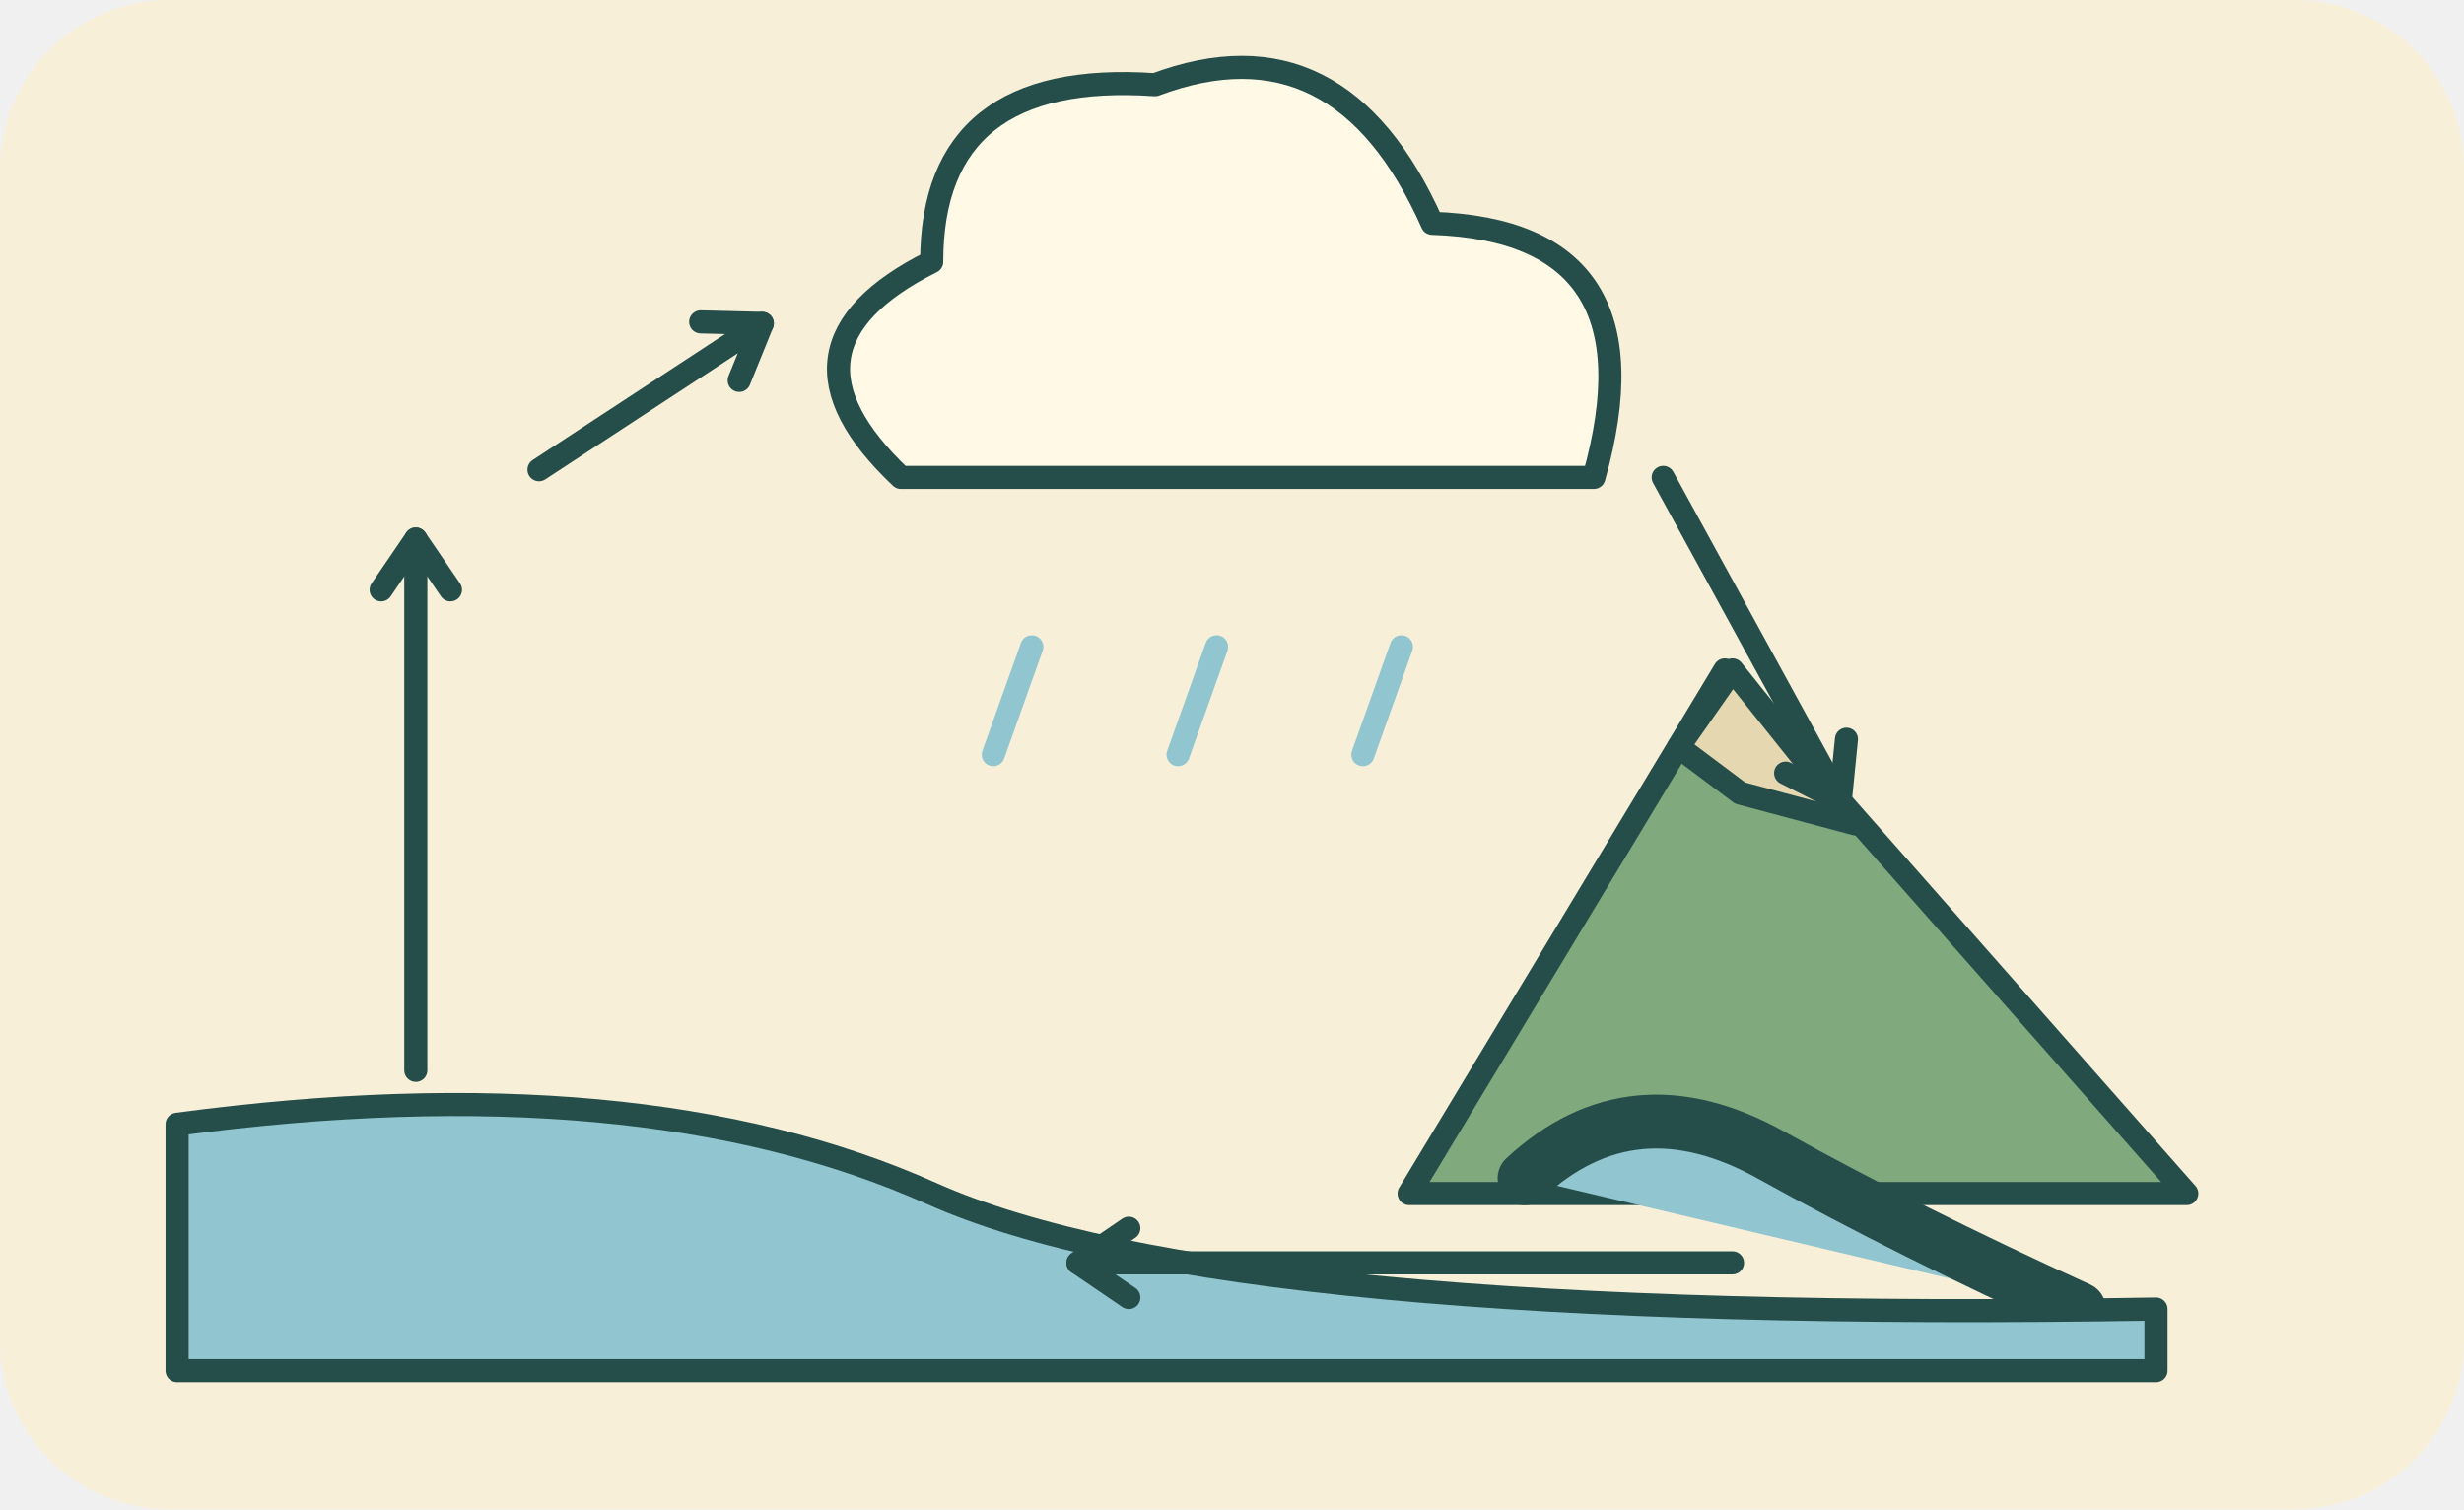
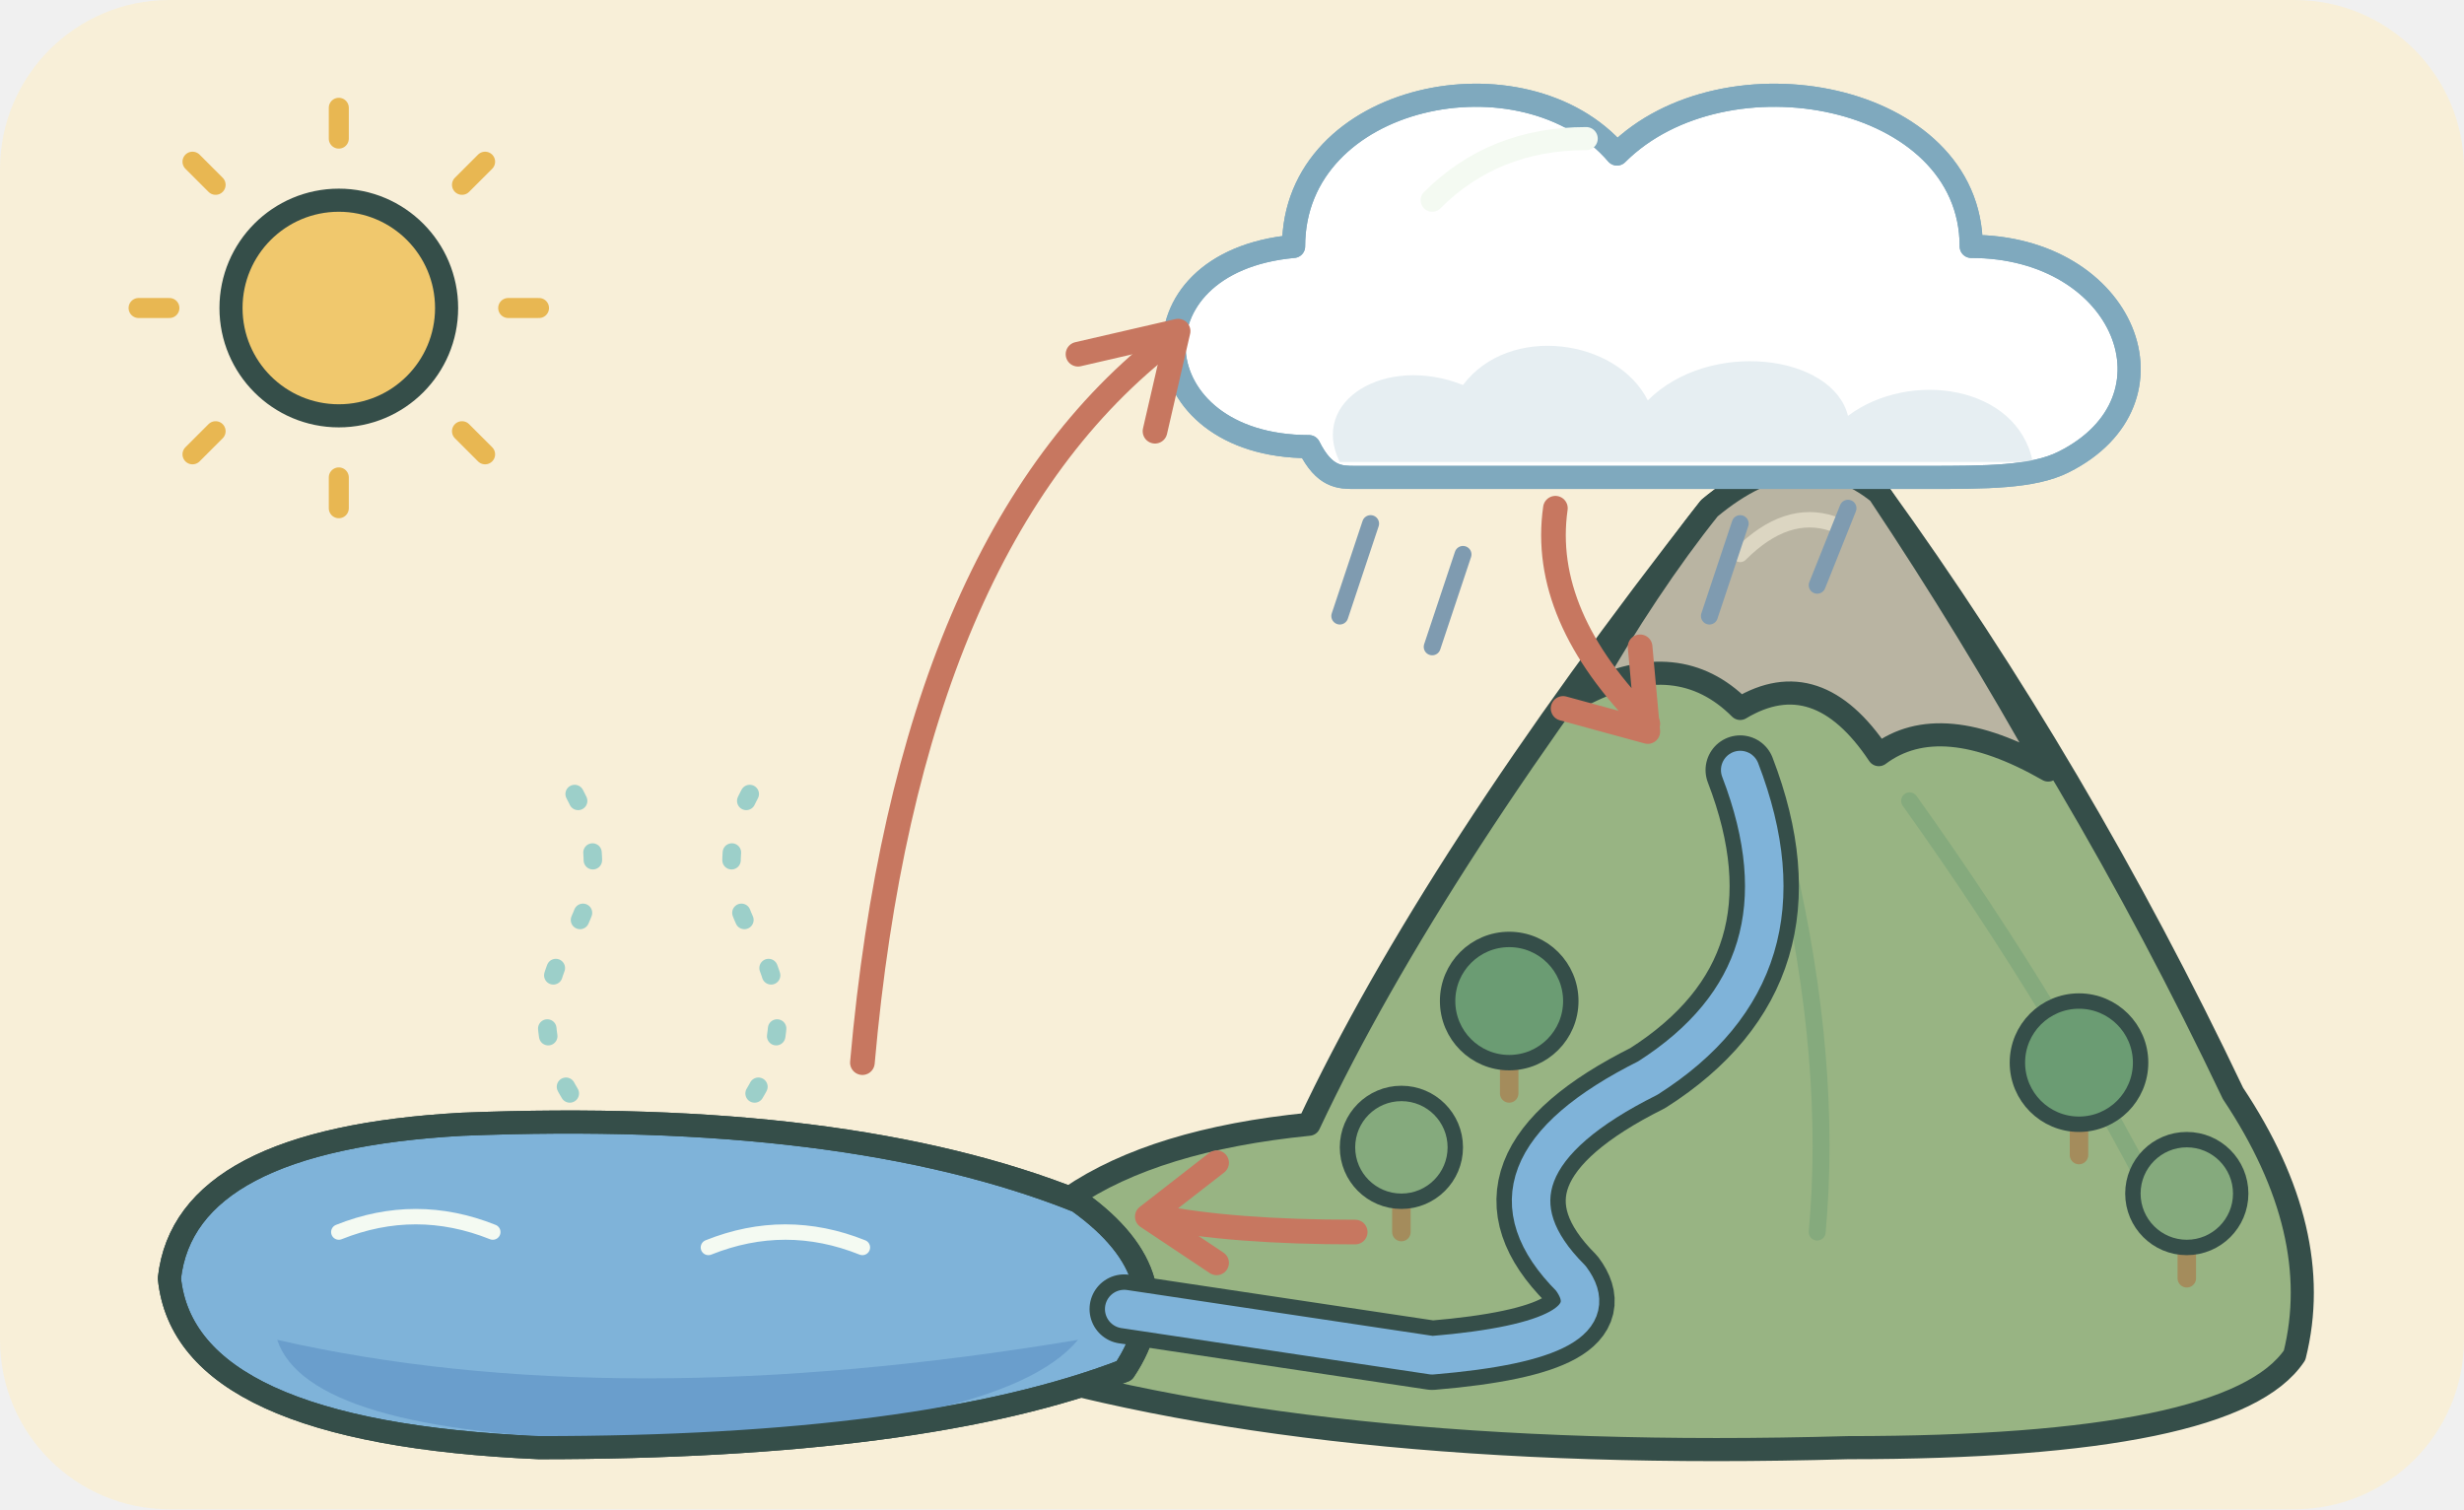
<svg xmlns="http://www.w3.org/2000/svg" viewBox="0 0 320 196" width="320" height="196" role="img" aria-labelledby="water-cycle-art-title">
  <rect width="320" height="196" rx="22" fill="#F8EFD8" />
-   <g stroke="#254E4B" stroke-width="3" stroke-linecap="round" stroke-linejoin="round">
-     <path d="M183 155 224 87 284 155Z" fill="#80A97D" />
-     <path d="M218 97 225 87 241 107 226 103Z" fill="#E5D8B1" />
-     <path d="M198 153q14-13 32-3t40 20" fill="#91C5D0" stroke-width="7" />
-     <path d="M23 146q60-8 98 9t159 15v8H23Z" fill="#91C5D0" />
-     <path d="M117 62q-18-17 4-28 0-25 29-23 24-9 36 18 30 1 21 33Z" fill="#FFF9E6" />
-     <path d="M54 139L54 70" fill="none" stroke="#254E4B" />
-     <path d="M58.5 76.6L54 70 49.5 76.6" fill="none" stroke="#254E4B" />
-     <path d="M70 61L99 42" fill="none" stroke="#254E4B" />
-     <path d="M96.0 49.4L99 42 91.0 41.8" fill="none" stroke="#254E4B" />
-     <path d="M216 62L239 104" fill="none" stroke="#254E4B" />
-     <path d="M231.9 100.4L239 104 239.8 96.0" fill="none" stroke="#254E4B" />
-     <path d="M225 164L140 164" fill="none" stroke="#254E4B" />
-     <path d="M146.6 159.5L140 164 146.6 168.5" fill="none" stroke="#254E4B" />
-     <path d="M134 84l-5 14" fill="none" stroke="#91C5D0" />
-     <path d="M158 84l-5 14" fill="none" stroke="#91C5D0" />
-     <path d="M182 84l-5 14" fill="none" stroke="#91C5D0" />
+   <g stroke="#354E49" stroke-width="3" stroke-linecap="round" stroke-linejoin="round">
+     <path d="M126 176Q130 150 170 146Q186 112 222 66Q234 56 244 64Q270 100 290 142Q302 160 298 176Q290 188 240 188Q170 190 126 176Z" fill="#98B483" />
+     <path d="M222 66Q234 56 244 64Q256 82 266 100Q252 92 244 98Q236 86 226 92Q218 84 206 90Q214 76 222 66Z" fill="#B9B4A2" />
+     <path d="M226 72Q232 66 238 68" fill="none" stroke="#DCD6C2" stroke-width="2" />
+     <path d="M248 104Q268 132 282 160M232 112Q238 138 236 160" fill="none" stroke="#85AA7D" stroke-width="2.2" />
+     <g stroke-width="2">
+       <path d="M270 150v-6M284 166v-6M196 142v-6M182 160v-6" fill="none" stroke="#A48C5C" stroke-width="2.4" />
+       <circle cx="270" cy="138" r="8" fill="#6B9C73" />
+       <circle cx="284" cy="155" r="7" fill="#85AA7D" />
+       <circle cx="196" cy="130" r="8" fill="#6B9C73" />
+       <circle cx="182" cy="149" r="7" fill="#85AA7D" />
+     </g>
+     <path d="M22 166Q24 148 60 146Q110 144 140 156Q154 166 146 178Q120 188 70 188Q24 186 22 166Z" fill="#7FB3D9" />
+     <path d="M36 174Q80 184 140 174Q130 186 80 187Q40 186 36 174Z" fill="#6A9ECC" stroke="none" />
+     <path d="M22 166Q24 148 60 146Q110 144 140 156Q154 166 146 178Q120 188 70 188Q24 186 22 166Z" fill="none" />
+     <path d="M44 160q10-4 20 0M92 162q10-4 20 0" fill="none" stroke="#F4FAF2" stroke-width="2" />
+     <path d="M226 100Q236 126 214 140Q190 152 204 166Q210 174 186 176L146 170" fill="none" stroke="#354E49" stroke-width="9" />
+     <path d="M226 100Q236 126 214 140Q190 152 204 166Q210 174 186 176L146 170" fill="none" stroke="#7FB3D9" stroke-width="5" />
+     <circle cx="44" cy="40" r="14" fill="#F0C86D" />
+     <path d="M44 18v-4M44 66v-4M22 40h-4M70 40h-4M28 24l-3-3M60 56l3 3M60 24l3-3M28 56l-3 3" fill="none" stroke="#E8B752" stroke-width="2.6" />
+     <g fill="none" stroke="#9CCFC9" stroke-width="2.4" stroke-dasharray="1 7">
+       <path d="M74 142Q68 132 74 122T74 102" />
+       <path d="M98 142Q104 132 98 122T98 102" />
+     </g>
+     <g fill="none" stroke="#7F9BB0" stroke-width="2.2">
+       <path d="M178 68l-4 12M190 72l-4 12M226 68l-4 12M240 66l-4 10" />
+     </g>
+     <path d="M170 58C148 58 146 34 168 32C168 12 198 6 210 20C224 6 256 12 256 32C276 32 284 52 268 60C264 62 258 62 250 62L176 62C174 62 172 62 170 58Z" fill="#FFFFFF" stroke="#7FA9BE" />
+     <path d="M174 60C170 52 180 46 190 50C196 42 210 44 214 52C222 44 238 46 240 54C248 48 262 50 264 60Z" fill="#E6EEF2" stroke="none" />
+     <path d="M170 58C148 58 146 34 168 32C168 12 198 6 210 20C224 6 256 12 256 32C276 32 284 52 268 60C264 62 258 62 250 62L176 62C174 62 172 62 170 58Z" fill="none" stroke="#7FA9BE" />
+     <path d="M186 26Q194 18 206 18" fill="none" stroke="#F4FAF2" stroke-width="3" />
+     <g fill="none" stroke="#C77760" stroke-width="3.2">
+       <path d="M112 138Q118 70 152 44" />
+       <path d="M140 46l13-3-3 13" />
+       <path d="M202 66Q200 80 214 94" />
+       <path d="M203 92l11 3-1-11" />
+       <path d="M176 160Q160 160 150 158" />
+       <path d="M158 151l-9 7 9 6" />
+     </g>
  </g>
</svg>
